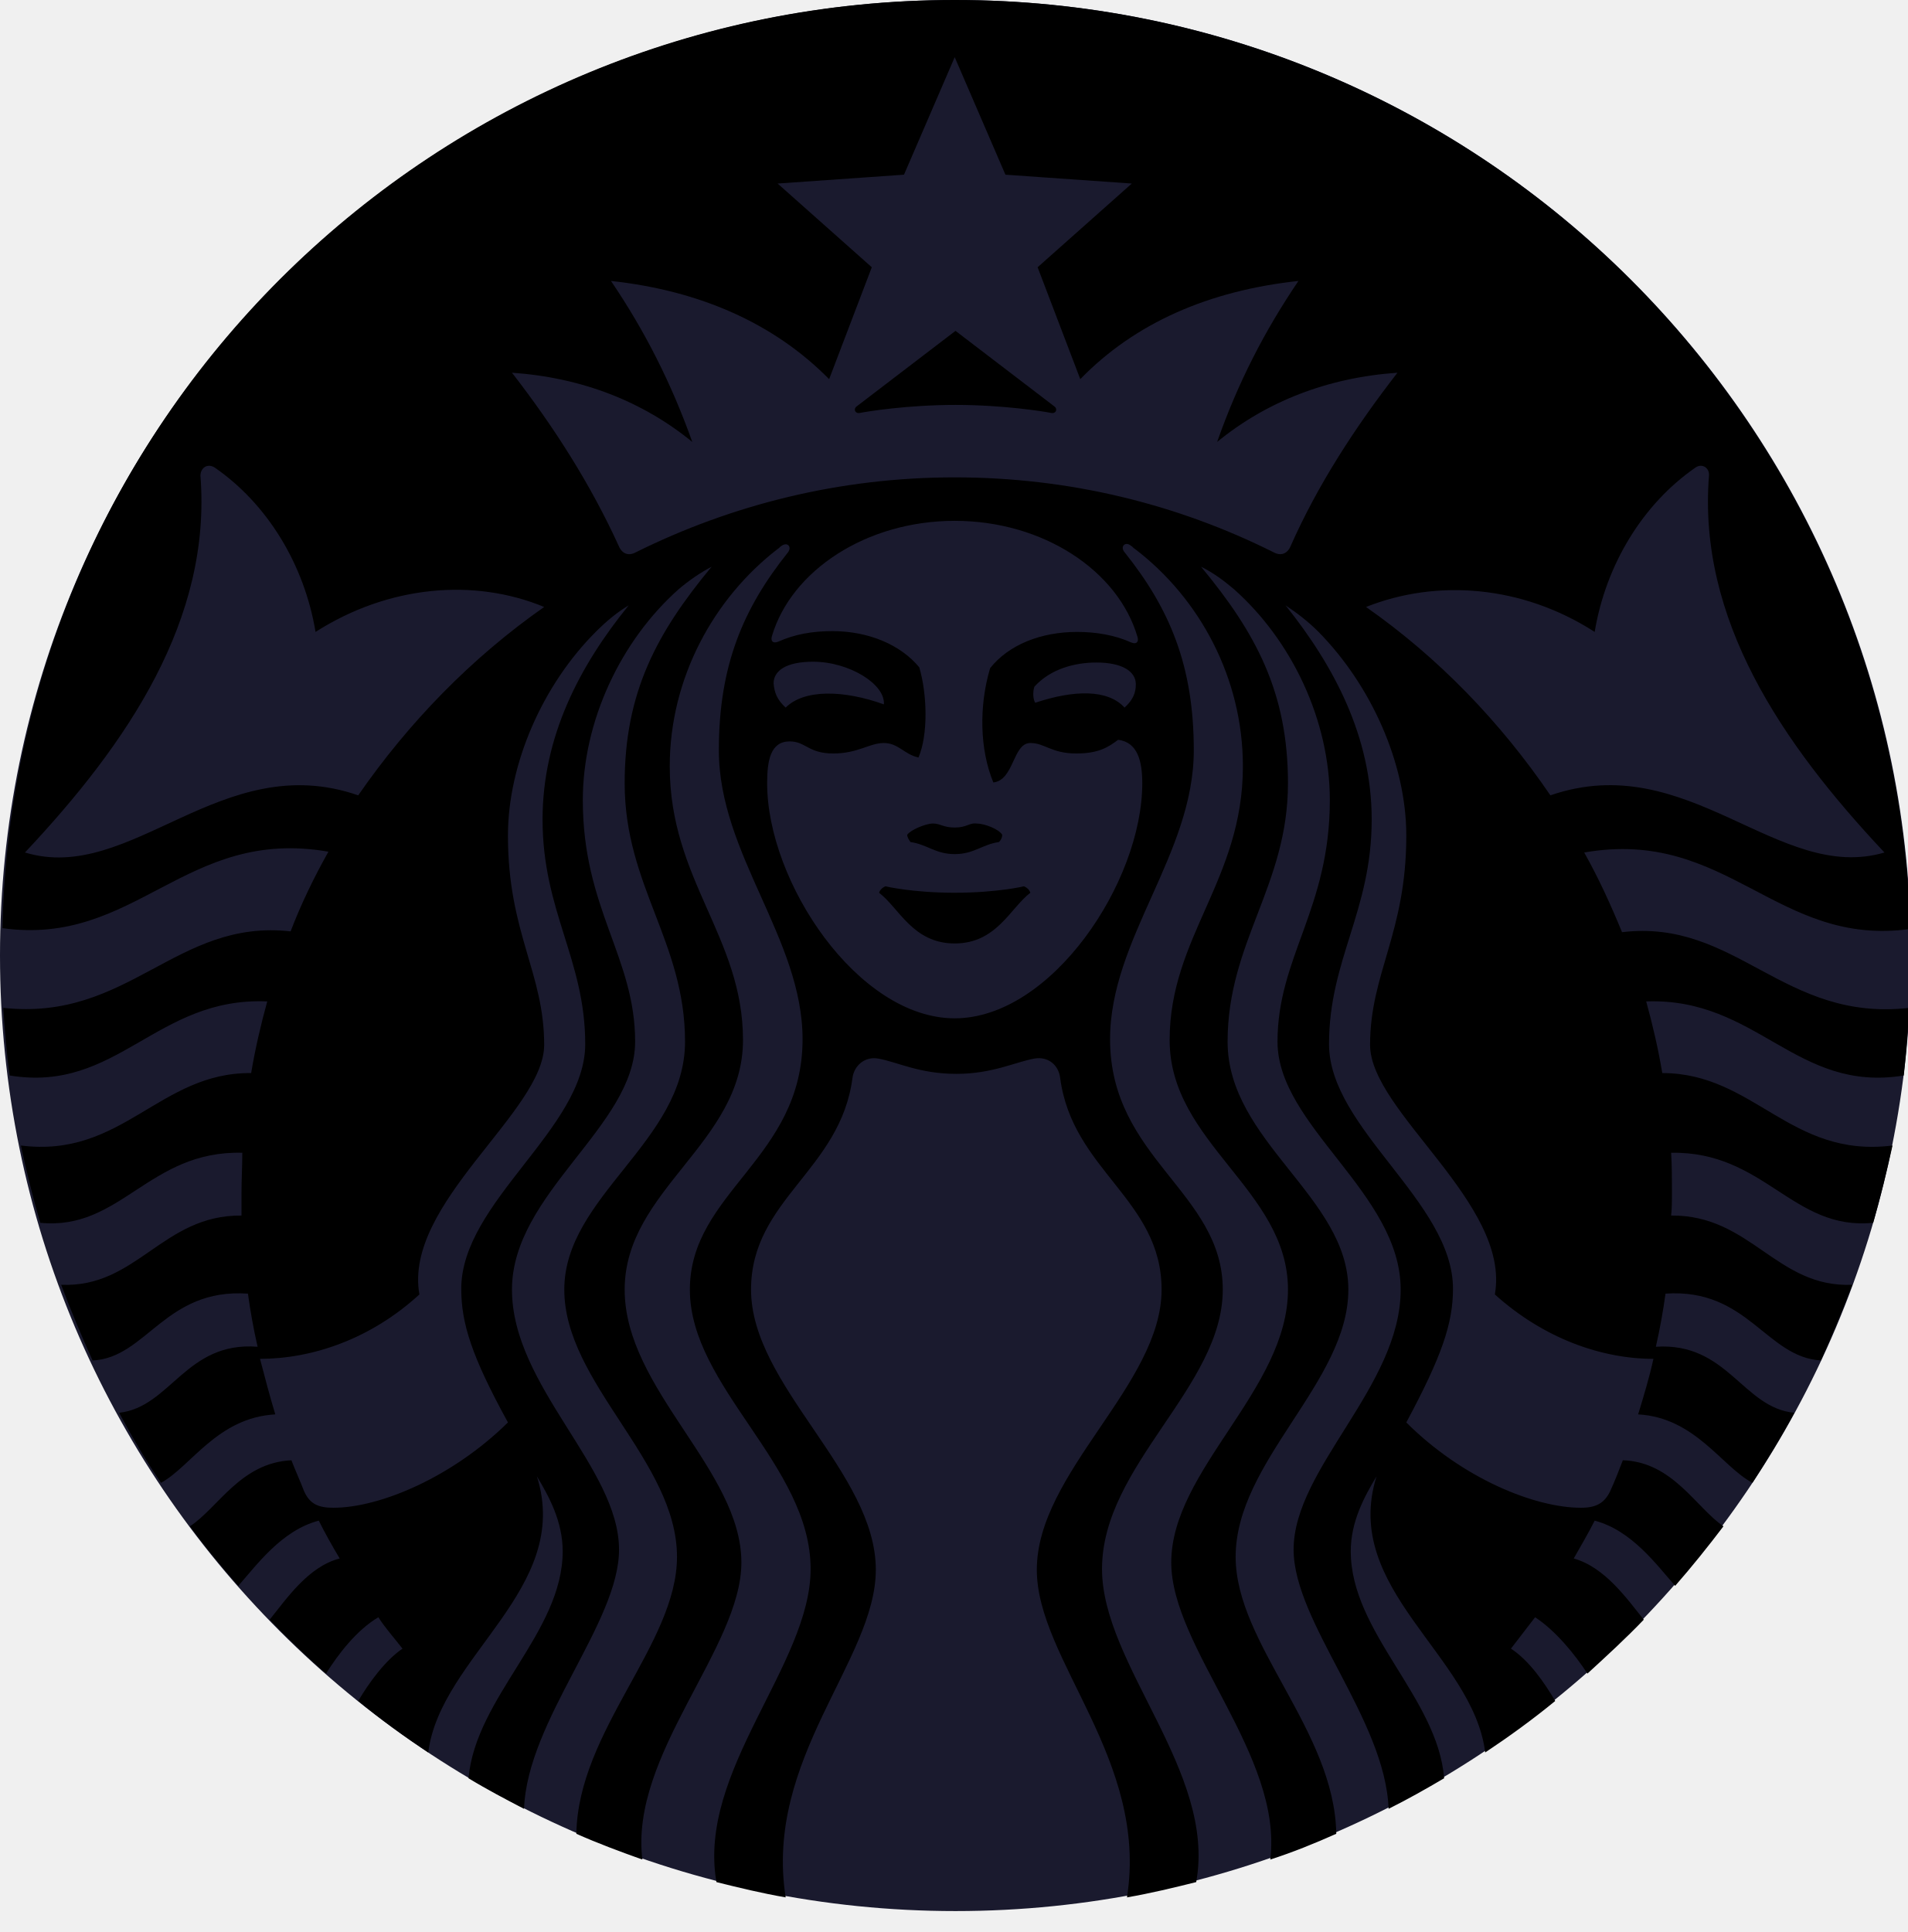
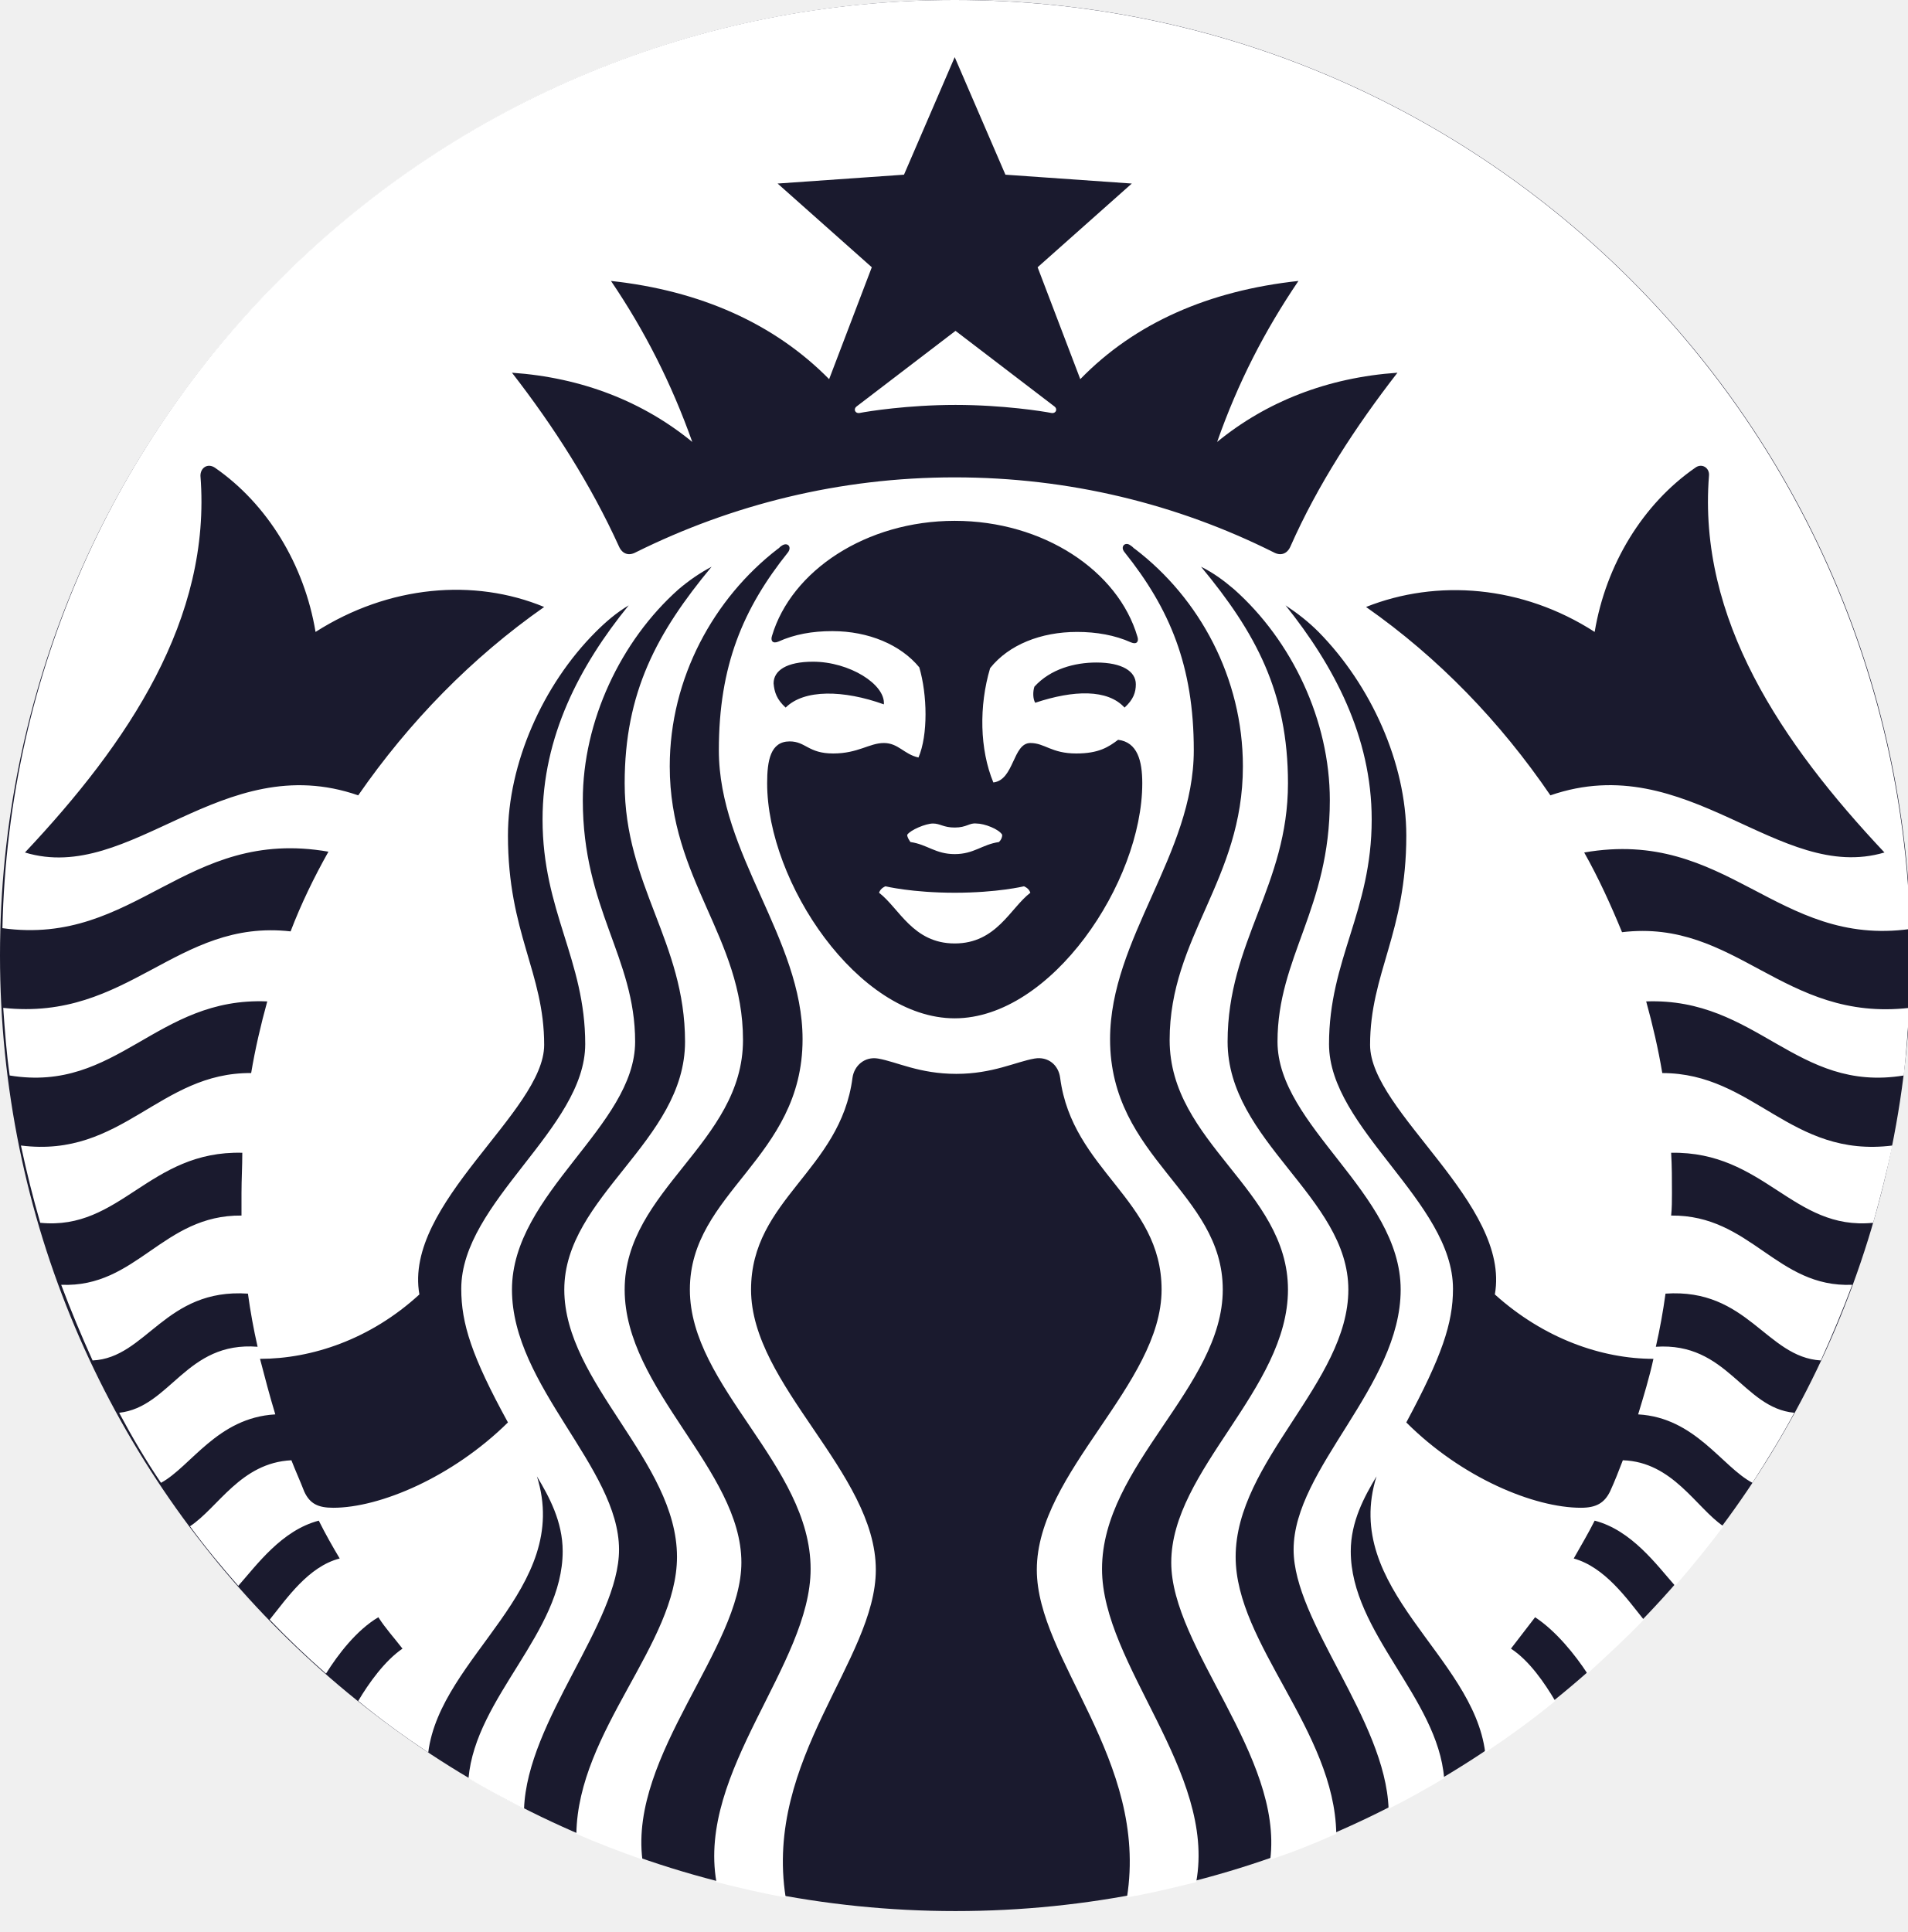
<svg xmlns="http://www.w3.org/2000/svg" viewBox="0 0 237 240" fill="#1a1a2e">
  <path d="M237.4,118.7c0,65.6-53.2,118.7-118.7,118.7C53.1,237.4,0,184.2,0,118.7C0,53.1,53.2,0,118.7,0S237.4,53.1,237.4,118.7" />
-   <path fill="#000000" d="M130.6,51.3c-1-0.2-6-1-11.9-1s-10.9,0.8-11.9,1c-0.6,0.1-0.8-0.5-0.4-0.8s12.3-9.4,12.3-9.4s11.9,9.1,12.3,9.4C131.4,50.8,131.2,51.4,130.6,51.3 M110,110.1c0,0-0.6,0.2-0.8,0.8c2.5,1.9,4.2,6.3,9.4,6.3s6.9-4.4,9.4-6.3c-0.2-0.6-0.8-0.8-0.8-0.8s-3.3,0.8-8.6,0.8S110,110.1,110,110.1 M118.6,102.8c-1.4,0-1.8-0.5-2.7-0.5s-2.8,0.8-3.2,1.4c0,0.3,0.2,0.6,0.4,0.9c2.1,0.3,3.1,1.5,5.5,1.5s3.4-1.2,5.5-1.5c0.3-0.3,0.4-0.6,0.4-0.9c-0.4-0.7-2.2-1.4-3.2-1.4C120.4,102.2,120.1,102.8,118.6,102.8 M237.2,125.2c-0.2,2.8-0.4,5.7-0.7,8.4c-13.4,2.2-18.2-9.7-32-9.2c0.8,2.9,1.5,5.9,2,8.9c11.4,0,15.9,10.6,28.6,9c-0.7,3.2-1.5,6.4-2.4,9.6c-10,1-13.5-8.9-25.1-8.7c0.1,1.7,0.1,3.3,0.1,5c0,0.9,0,1.9-0.1,2.8c9.9-0.1,13.1,9,22.5,8.6c-1.2,3.2-2.5,6.3-3.9,9.4c-6.8-0.4-9.1-9-19.3-8.3c-0.3,2.2-0.7,4.4-1.2,6.6c8.9-0.6,10.8,7.6,17.2,8.2c-1.6,3-3.4,5.9-5.2,8.7c-3.8-2-7.1-8.1-14.2-8.5c0.7-2.3,1.4-4.6,1.9-6.9c-6.4,0-13.6-2.5-19.7-8c2-11.3-15.5-22.7-15.5-31c0-8.9,4.5-13.9,4.5-26c0-9-4.4-18.7-10.9-25.3c-1.3-1.3-2.6-2.3-4.1-3.3c6,7.5,10.7,16.3,10.7,26.6c0,11.4-5.3,17.4-5.3,27.9s15.4,19.6,15.4,30.4c0,4.3-1.4,8.4-5.8,16.6c6.9,6.9,15.9,10.6,21.7,10.6c1.9,0,2.9-0.6,3.6-2c0.6-1.3,1.1-2.6,1.6-3.9c6.2,0.2,9.1,5.9,12.5,8.2c-1.9,2.5-3.9,5-6,7.4c-2.3-2.6-5.4-6.9-10-8.1c-0.8,1.6-1.7,3.1-2.6,4.7c3.9,1.1,6.6,5,8.7,7.6c-2.2,2.3-4.6,4.5-7,6.7c-1.5-2.3-3.9-5.3-6.5-7c-1,1.3-2,2.6-3,3.9c2.3,1.5,4.2,4.3,5.5,6.5c-2.8,2.3-5.7,4.4-8.7,6.4c-1.5-12.1-17.9-20.3-13.5-34.3c-1.5,2.5-3.2,5.6-3.2,9.3c0,10.1,10.8,18.2,11.6,28.2c-2.2,1.3-4.5,2.6-6.9,3.8c-0.4-11.1-11.8-23.2-11.8-32.2c0-10.1,13.3-20.3,13.3-32.3s-15.3-20.3-15.3-30.8s6.5-16.5,6.5-30c0-9.9-4.7-19.8-11.9-26.2c-1.3-1.1-2.5-2-4.1-2.8C156,78.6,160,86,160,97.3c0,12.7-7.5,19.7-7.5,32.1s15,19.3,15,30.8s-14,21.3-14,33.2c0,10.8,12.3,21.6,12.5,34.4c-2.7,1.2-5.4,2.3-8.2,3.2c1.6-12.9-12.3-26.3-12.3-36.9c0-11.5,14.5-21.5,14.5-33.9s-14.7-18.2-14.7-31s9.1-19.9,9.1-34c0-11-5.4-20.9-13.4-27c-0.2-0.1-0.3-0.3-0.5-0.4c-0.7-0.6-1.4,0.1-0.8,0.8c5.6,7,8.6,14.1,8.6,24.6c0,12.9-10.4,23.4-10.4,35.9c0,14.8,14,19,14,31.1s-15,21.8-15,34.7c0,11.9,14.2,25.2,11.7,38.9c-2.8,0.7-5.7,1.4-8.6,1.9c2.7-17.1-11.2-29.5-11.2-40.7c0-12.1,15.5-23,15.5-34.8c0-11.2-11.1-14.8-12.6-26.3c-0.2-1.6-1.5-2.7-3.2-2.4c-2.3,0.4-5.2,1.9-9.7,1.9c-4.6,0-7.4-1.5-9.7-1.9c-1.7-0.3-3,0.9-3.2,2.4c-1.5,11.5-12.6,15.1-12.6,26.3c0,11.9,15.5,22.7,15.5,34.8c0,11.2-13.9,23.5-11.2,40.7c-2.9-0.5-5.8-1.2-8.6-1.9c-2.4-13.8,11.7-27,11.7-38.9c0-12.9-15-22.6-15-34.7c0-12.1,14-16.3,14-31.1c0-12.5-10.4-23-10.4-35.9c0-10.5,3-17.6,8.6-24.6c0.5-0.7-0.1-1.3-0.8-0.8c-0.2,0.1-0.3,0.3-0.5,0.4c-7.9,6.1-13.4,16-13.4,27c0,14.1,9.1,21.2,9.1,34c0,12.8-14.7,18.6-14.7,31s14.5,22.4,14.5,33.9c0,10.6-13.9,23.9-12.3,36.9c-2.8-1-5.5-2-8.2-3.2c0.2-12.8,12.5-23.6,12.5-34.4c0-11.9-14-21.6-14-33.2c0-11.6,15-18.4,15-30.8s-7.5-19.4-7.5-32.1c0-11.3,4-18.7,10.8-26.9c-1.5,0.8-2.8,1.7-4.1,2.8c-7.2,6.4-11.9,16.4-11.9,26.2c0,13.5,6.5,19.5,6.5,30s-15.3,18.8-15.3,30.8s13.3,22.1,13.3,32.3c0,9.1-11.4,21.2-11.8,32.2c-2.3-1.2-4.6-2.4-6.9-3.8c0.9-10.1,11.7-18.1,11.7-28.2c0-3.7-1.7-6.8-3.2-9.3c4.4,14-12,22.3-13.5,34.3c-3-2-5.9-4.1-8.7-6.4c1.3-2.2,3.3-5,5.5-6.5c-1-1.3-2.1-2.5-3-3.9c-2.7,1.6-5,4.6-6.5,7c-2.4-2.1-4.8-4.4-7-6.7c2.1-2.6,4.8-6.6,8.7-7.6c-0.9-1.5-1.8-3.1-2.6-4.7c-4.6,1.2-7.7,5.5-10,8.1c-2.1-2.4-4.1-4.8-6-7.4c3.5-2.3,6.3-7.9,12.6-8.2c0.5,1.3,1.1,2.6,1.6,3.9c0.7,1.5,1.7,2,3.6,2c5.8,0,14.8-3.8,21.7-10.6c-4.5-8.2-5.8-12.3-5.8-16.6c0-10.8,15.4-19.9,15.4-30.4s-5.3-16.5-5.3-27.9c0-10.3,4.6-19.1,10.7-26.6c-1.5,0.9-2.8,2-4.1,3.3c-6.6,6.6-10.9,16.4-10.9,25.3c0,12.1,4.5,17,4.5,26c0,8.3-17.5,19.7-15.5,31c-6.1,5.6-13.4,8-19.8,8c0.6,2.3,1.2,4.6,1.9,6.9c-7.2,0.4-10.5,6.5-14.2,8.5c-1.9-2.8-3.6-5.7-5.2-8.7c6.4-0.7,8.3-8.9,17.2-8.2c-0.5-2.2-0.9-4.4-1.2-6.6c-10.3-0.7-12.6,8-19.3,8.3c-1.4-3.1-2.7-6.2-3.9-9.4C17,160,20.2,150.9,30,151c0-0.9,0-1.8,0-2.8c0-1.7,0.1-3.3,0.1-5c-11.6-0.3-15.1,9.7-25.1,8.7c-0.9-3.1-1.7-6.3-2.4-9.6c12.6,1.6,17.2-9.1,28.6-9c0.5-3,1.2-6,2-8.9c-13.8-0.6-18.6,11.4-32,9.2c-0.4-2.8-0.6-5.6-0.8-8.4c15.6,1.7,21.5-11.1,35.7-9.5c1.3-3.4,2.9-6.7,4.7-9.9c-17.8-3.1-23.9,11.8-40.5,9.5C1.7,51.3,54.2,0,118.6,0c64.5,0,116.9,51.3,118.7,115.4c-16.6,2.3-22.7-12.6-40.5-9.5c1.8,3.2,3.3,6.5,4.7,9.9C215.7,114.1,221.5,127,237.2,125.2 M67.6,75.4c-8.7-3.6-19.3-2.7-28.4,3.1c-1.4-8.4-6-15.9-12.5-20.4c-0.9-0.6-1.8,0-1.8,1c1.4,17.8-9,33.2-21.8,46.8c13.2,4,24.4-13,41.4-7.1C50.8,89.7,58.6,81.7,67.6,75.4 M118.6,64.7c-11,0-20.3,6.2-22.7,14.3c-0.2,0.6,0.1,1,0.8,0.7c2-0.9,4.2-1.3,6.7-1.3c4.5,0,8.5,1.7,10.8,4.5c1,3.4,1.1,8.4-0.1,11.2c-1.8-0.4-2.5-1.8-4.3-1.8s-3.2,1.3-6.3,1.3s-3.4-1.5-5.4-1.5c-2.4,0-2.8,2.4-2.8,5.2c0,12.3,11.3,29.2,23.3,29.2s23.3-16.9,23.3-29.2c0-2.8-0.6-5.1-3-5.4c-1.2,0.9-2.4,1.7-5.2,1.7c-3.1,0-3.9-1.3-5.7-1.3c-2.2,0-2,4.6-4.6,4.9c-1.7-4.1-1.8-9.5-0.4-14.2c2.3-2.9,6.3-4.5,10.8-4.5c2.4,0,4.7,0.4,6.7,1.3c0.7,0.3,1-0.1,0.8-0.7C138.9,70.9,129.6,64.7,118.6,64.7 M136.2,82.3c-2.7,0-5.7,0.8-7.7,3c-0.2,0.6-0.2,1.5,0.1,2c4.8-1.6,9-1.7,11.1,0.6c1.1-1,1.4-1.9,1.4-2.9C141.1,83.4,139.4,82.3,136.2,82.3 M97.6,87.9c2.3-2.3,7.2-2.2,12.2-0.4c0.2-2.5-4.3-5.3-8.8-5.3c-3.3,0-4.9,1.1-4.9,2.7C96.2,86,96.5,86.9,97.6,87.9 M173.6,46.3c-8.7,0.6-16.3,3.6-22.4,8.6c2.6-7.4,5.9-13.8,10.1-20c-11.1,1.2-20.3,5.2-27.1,12.2l-5.3-13.9l11.7-10.4l-15.7-1.1l-6.3-14.6l-6.3,14.6l-15.7,1.1l11.7,10.4L103,47.1c-6.8-6.9-16-11-27.1-12.2c4.2,6.2,7.5,12.7,10.1,20c-6.1-5-13.7-8-22.4-8.6c5.2,6.7,9.8,13.9,13.3,21.6c0.4,0.9,1.2,1.2,2.1,0.7c11.9-5.9,25.3-9.3,39.6-9.3c14.2,0,27.6,3.3,39.6,9.3c0.9,0.5,1.7,0.2,2.1-0.7C163.7,60.2,168.4,53,173.6,46.3 M192.6,98.8c17.1-5.9,28.3,11,41.5,7.1c-12.8-13.6-23.2-29-21.8-46.8c0.1-1-0.9-1.6-1.7-1c-6.5,4.5-11.1,12-12.5,20.4c-9-5.8-19.6-6.6-28.4-3.1C178.7,81.7,186.4,89.7,192.6,98.8" />
+   <path fill="#ffffff" d="M130.6,51.3c-1-0.2-6-1-11.9-1s-10.9,0.8-11.9,1c-0.6,0.1-0.8-0.5-0.4-0.8s12.3-9.4,12.3-9.4s11.9,9.1,12.3,9.4C131.4,50.8,131.2,51.4,130.6,51.3 M110,110.1c0,0-0.6,0.2-0.8,0.8c2.5,1.9,4.2,6.3,9.4,6.3s6.9-4.4,9.4-6.3c-0.2-0.6-0.8-0.8-0.8-0.8s-3.3,0.8-8.6,0.8S110,110.1,110,110.1 M118.6,102.8c-1.4,0-1.8-0.5-2.7-0.5s-2.8,0.8-3.2,1.4c0,0.3,0.2,0.6,0.4,0.9c2.1,0.3,3.1,1.5,5.5,1.5s3.4-1.2,5.5-1.5c0.3-0.3,0.4-0.6,0.4-0.9c-0.4-0.7-2.2-1.4-3.2-1.4C120.4,102.2,120.1,102.8,118.6,102.8 M237.2,125.2c-0.2,2.8-0.4,5.7-0.7,8.4c-13.4,2.2-18.2-9.7-32-9.2c0.8,2.9,1.5,5.9,2,8.9c11.4,0,15.9,10.6,28.6,9c-0.7,3.2-1.5,6.4-2.4,9.6c-10,1-13.5-8.9-25.1-8.7c0.1,1.7,0.1,3.3,0.1,5c0,0.9,0,1.9-0.1,2.8c9.9-0.1,13.1,9,22.5,8.6c-1.2,3.2-2.5,6.3-3.9,9.4c-6.8-0.4-9.1-9-19.3-8.3c-0.3,2.2-0.7,4.4-1.2,6.6c8.9-0.6,10.8,7.6,17.2,8.2c-1.6,3-3.4,5.9-5.2,8.7c-3.8-2-7.1-8.1-14.2-8.5c0.7-2.3,1.4-4.6,1.9-6.9c-6.4,0-13.6-2.5-19.7-8c2-11.3-15.5-22.7-15.5-31c0-8.9,4.5-13.9,4.5-26c0-9-4.4-18.7-10.9-25.3c-1.3-1.3-2.6-2.3-4.1-3.3c6,7.5,10.7,16.3,10.7,26.6c0,11.4-5.3,17.4-5.3,27.9s15.4,19.6,15.4,30.4c0,4.3-1.4,8.4-5.8,16.6c6.9,6.9,15.9,10.6,21.7,10.6c1.9,0,2.9-0.6,3.6-2c0.6-1.3,1.1-2.6,1.6-3.9c6.2,0.2,9.1,5.9,12.5,8.2c-1.9,2.5-3.9,5-6,7.4c-2.3-2.6-5.4-6.9-10-8.1c-0.8,1.6-1.7,3.1-2.6,4.7c3.9,1.1,6.6,5,8.7,7.6c-2.2,2.3-4.6,4.5-7,6.7c-1.5-2.3-3.9-5.3-6.5-7c-1,1.3-2,2.6-3,3.9c2.3,1.5,4.2,4.3,5.5,6.5c-2.8,2.3-5.7,4.4-8.7,6.4c-1.5-12.1-17.9-20.3-13.5-34.3c-1.5,2.5-3.2,5.6-3.2,9.3c0,10.1,10.8,18.2,11.6,28.2c-2.2,1.3-4.5,2.6-6.9,3.8c-0.4-11.1-11.8-23.2-11.8-32.2c0-10.1,13.3-20.3,13.3-32.3s-15.3-20.3-15.3-30.8s6.5-16.5,6.5-30c0-9.9-4.7-19.8-11.9-26.2c-1.3-1.1-2.5-2-4.1-2.8C156,78.6,160,86,160,97.3c0,12.7-7.5,19.7-7.5,32.1s15,19.3,15,30.8s-14,21.3-14,33.2c0,10.8,12.3,21.6,12.5,34.4c-2.7,1.2-5.4,2.3-8.2,3.2c1.6-12.9-12.3-26.3-12.3-36.9c0-11.5,14.5-21.5,14.5-33.9s-14.7-18.2-14.7-31s9.1-19.9,9.1-34c0-11-5.4-20.9-13.4-27c-0.2-0.1-0.3-0.3-0.5-0.4c-0.7-0.6-1.4,0.1-0.8,0.8c5.6,7,8.6,14.1,8.6,24.6c0,12.9-10.4,23.4-10.4,35.9c0,14.8,14,19,14,31.1s-15,21.8-15,34.7c0,11.9,14.2,25.2,11.7,38.9c-2.8,0.7-5.7,1.4-8.6,1.9c2.7-17.1-11.2-29.5-11.2-40.7c0-12.1,15.5-23,15.5-34.8c0-11.2-11.1-14.8-12.6-26.3c-0.2-1.6-1.5-2.7-3.2-2.4c-2.3,0.4-5.2,1.9-9.7,1.9c-4.6,0-7.4-1.5-9.7-1.9c-1.7-0.3-3,0.9-3.2,2.4c-1.5,11.5-12.6,15.1-12.6,26.3c0,11.9,15.5,22.7,15.5,34.8c0,11.2-13.9,23.5-11.2,40.7c-2.9-0.5-5.8-1.2-8.6-1.9c-2.4-13.8,11.7-27,11.7-38.9c0-12.9-15-22.6-15-34.7c0-12.1,14-16.3,14-31.1c0-12.5-10.4-23-10.4-35.9c0-10.5,3-17.6,8.6-24.6c0.5-0.7-0.1-1.3-0.8-0.8c-0.2,0.1-0.3,0.3-0.5,0.4c-7.9,6.1-13.4,16-13.4,27c0,14.1,9.1,21.2,9.1,34c0,12.8-14.7,18.6-14.7,31s14.5,22.4,14.5,33.9c0,10.6-13.9,23.9-12.3,36.9c-2.8-1-5.5-2-8.2-3.2c0.2-12.8,12.5-23.6,12.5-34.4c0-11.9-14-21.6-14-33.2c0-11.6,15-18.4,15-30.8s-7.5-19.4-7.5-32.1c0-11.3,4-18.7,10.8-26.9c-1.5,0.8-2.8,1.7-4.1,2.8c-7.2,6.4-11.9,16.4-11.9,26.2c0,13.5,6.5,19.5,6.5,30s-15.3,18.8-15.3,30.8s13.3,22.1,13.3,32.3c0,9.1-11.4,21.2-11.8,32.2c-2.3-1.2-4.6-2.4-6.9-3.8c0.9-10.1,11.7-18.1,11.7-28.2c0-3.7-1.7-6.8-3.2-9.3c4.4,14-12,22.3-13.5,34.3c-3-2-5.9-4.1-8.7-6.4c1.3-2.2,3.3-5,5.5-6.5c-1-1.3-2.1-2.5-3-3.9c-2.7,1.6-5,4.6-6.5,7c-2.4-2.1-4.8-4.4-7-6.7c2.1-2.6,4.8-6.6,8.7-7.6c-0.9-1.5-1.8-3.1-2.6-4.7c-4.6,1.2-7.7,5.5-10,8.1c-2.1-2.4-4.1-4.8-6-7.4c3.5-2.3,6.3-7.9,12.6-8.2c0.5,1.3,1.1,2.6,1.6,3.9c0.7,1.5,1.7,2,3.6,2c5.8,0,14.8-3.8,21.7-10.6c-4.5-8.2-5.8-12.3-5.8-16.6c0-10.8,15.4-19.9,15.4-30.4s-5.3-16.5-5.3-27.9c0-10.3,4.6-19.1,10.7-26.6c-1.5,0.9-2.8,2-4.1,3.3c-6.6,6.6-10.9,16.4-10.9,25.3c0,12.1,4.5,17,4.5,26c0,8.3-17.5,19.7-15.5,31c-6.1,5.6-13.4,8-19.8,8c0.6,2.3,1.2,4.6,1.9,6.9c-7.2,0.4-10.5,6.5-14.2,8.5c-1.9-2.8-3.6-5.7-5.2-8.7c6.4-0.7,8.3-8.9,17.2-8.2c-0.5-2.2-0.9-4.4-1.2-6.6c-10.3-0.7-12.6,8-19.3,8.3c-1.4-3.1-2.7-6.2-3.9-9.4C17,160,20.2,150.9,30,151c0-0.9,0-1.8,0-2.8c0-1.7,0.1-3.3,0.1-5c-11.6-0.3-15.1,9.7-25.1,8.7c-0.9-3.1-1.7-6.3-2.4-9.6c12.6,1.6,17.2-9.1,28.6-9c0.5-3,1.2-6,2-8.9c-13.8-0.6-18.6,11.4-32,9.2c-0.4-2.8-0.6-5.6-0.8-8.4c15.6,1.7,21.5-11.1,35.7-9.5c1.3-3.4,2.9-6.7,4.7-9.9c-17.8-3.1-23.9,11.8-40.5,9.5C1.7,51.3,54.2,0,118.6,0c64.5,0,116.9,51.3,118.7,115.4c-16.6,2.3-22.7-12.6-40.5-9.5c1.8,3.2,3.3,6.5,4.7,9.9C215.7,114.1,221.5,127,237.2,125.2 M67.6,75.4c-8.7-3.6-19.3-2.7-28.4,3.1c-1.4-8.4-6-15.9-12.5-20.4c-0.9-0.6-1.8,0-1.8,1c1.4,17.8-9,33.2-21.8,46.8c13.2,4,24.4-13,41.4-7.1C50.8,89.7,58.6,81.7,67.6,75.4 M118.6,64.7c-11,0-20.3,6.2-22.7,14.3c-0.2,0.6,0.1,1,0.8,0.7c2-0.9,4.2-1.3,6.7-1.3c4.5,0,8.5,1.7,10.8,4.5c1,3.4,1.1,8.4-0.1,11.2c-1.8-0.4-2.5-1.8-4.3-1.8s-3.2,1.3-6.3,1.3s-3.4-1.5-5.4-1.5c-2.4,0-2.8,2.4-2.8,5.2c0,12.3,11.3,29.2,23.3,29.2s23.3-16.9,23.3-29.2c0-2.8-0.6-5.1-3-5.4c-1.2,0.9-2.4,1.7-5.2,1.7c-3.1,0-3.9-1.3-5.7-1.3c-2.2,0-2,4.6-4.6,4.9c-1.7-4.1-1.8-9.5-0.4-14.2c2.3-2.9,6.3-4.5,10.8-4.5c2.4,0,4.7,0.4,6.7,1.3c0.7,0.3,1-0.1,0.8-0.7C138.9,70.9,129.6,64.7,118.6,64.7 M136.2,82.3c-2.7,0-5.7,0.8-7.7,3c-0.2,0.6-0.2,1.5,0.1,2c4.8-1.6,9-1.7,11.1,0.6c1.1-1,1.4-1.9,1.4-2.9C141.1,83.4,139.4,82.3,136.2,82.3 M97.6,87.9c2.3-2.3,7.2-2.2,12.2-0.4c0.2-2.5-4.3-5.3-8.8-5.3c-3.3,0-4.9,1.1-4.9,2.7C96.2,86,96.5,86.9,97.6,87.9 M173.6,46.3c-8.7,0.6-16.3,3.6-22.4,8.6c2.6-7.4,5.9-13.8,10.1-20c-11.1,1.2-20.3,5.2-27.1,12.2l-5.3-13.9l11.7-10.4l-15.7-1.1l-6.3-14.6l-6.3,14.6l-15.7,1.1l11.7,10.4L103,47.1c-6.8-6.9-16-11-27.1-12.2c4.2,6.2,7.5,12.7,10.1,20c-6.1-5-13.7-8-22.4-8.6c5.2,6.7,9.8,13.9,13.3,21.6c0.4,0.9,1.2,1.2,2.1,0.7c11.9-5.9,25.3-9.3,39.6-9.3c14.2,0,27.6,3.3,39.6,9.3c0.9,0.5,1.7,0.2,2.1-0.7C163.7,60.2,168.4,53,173.6,46.3 M192.6,98.8c17.1-5.9,28.3,11,41.5,7.1c-12.8-13.6-23.2-29-21.8-46.8c0.1-1-0.9-1.6-1.7-1c-6.5,4.5-11.1,12-12.5,20.4c-9-5.8-19.6-6.6-28.4-3.1C178.7,81.7,186.4,89.7,192.6,98.8" />
</svg>
